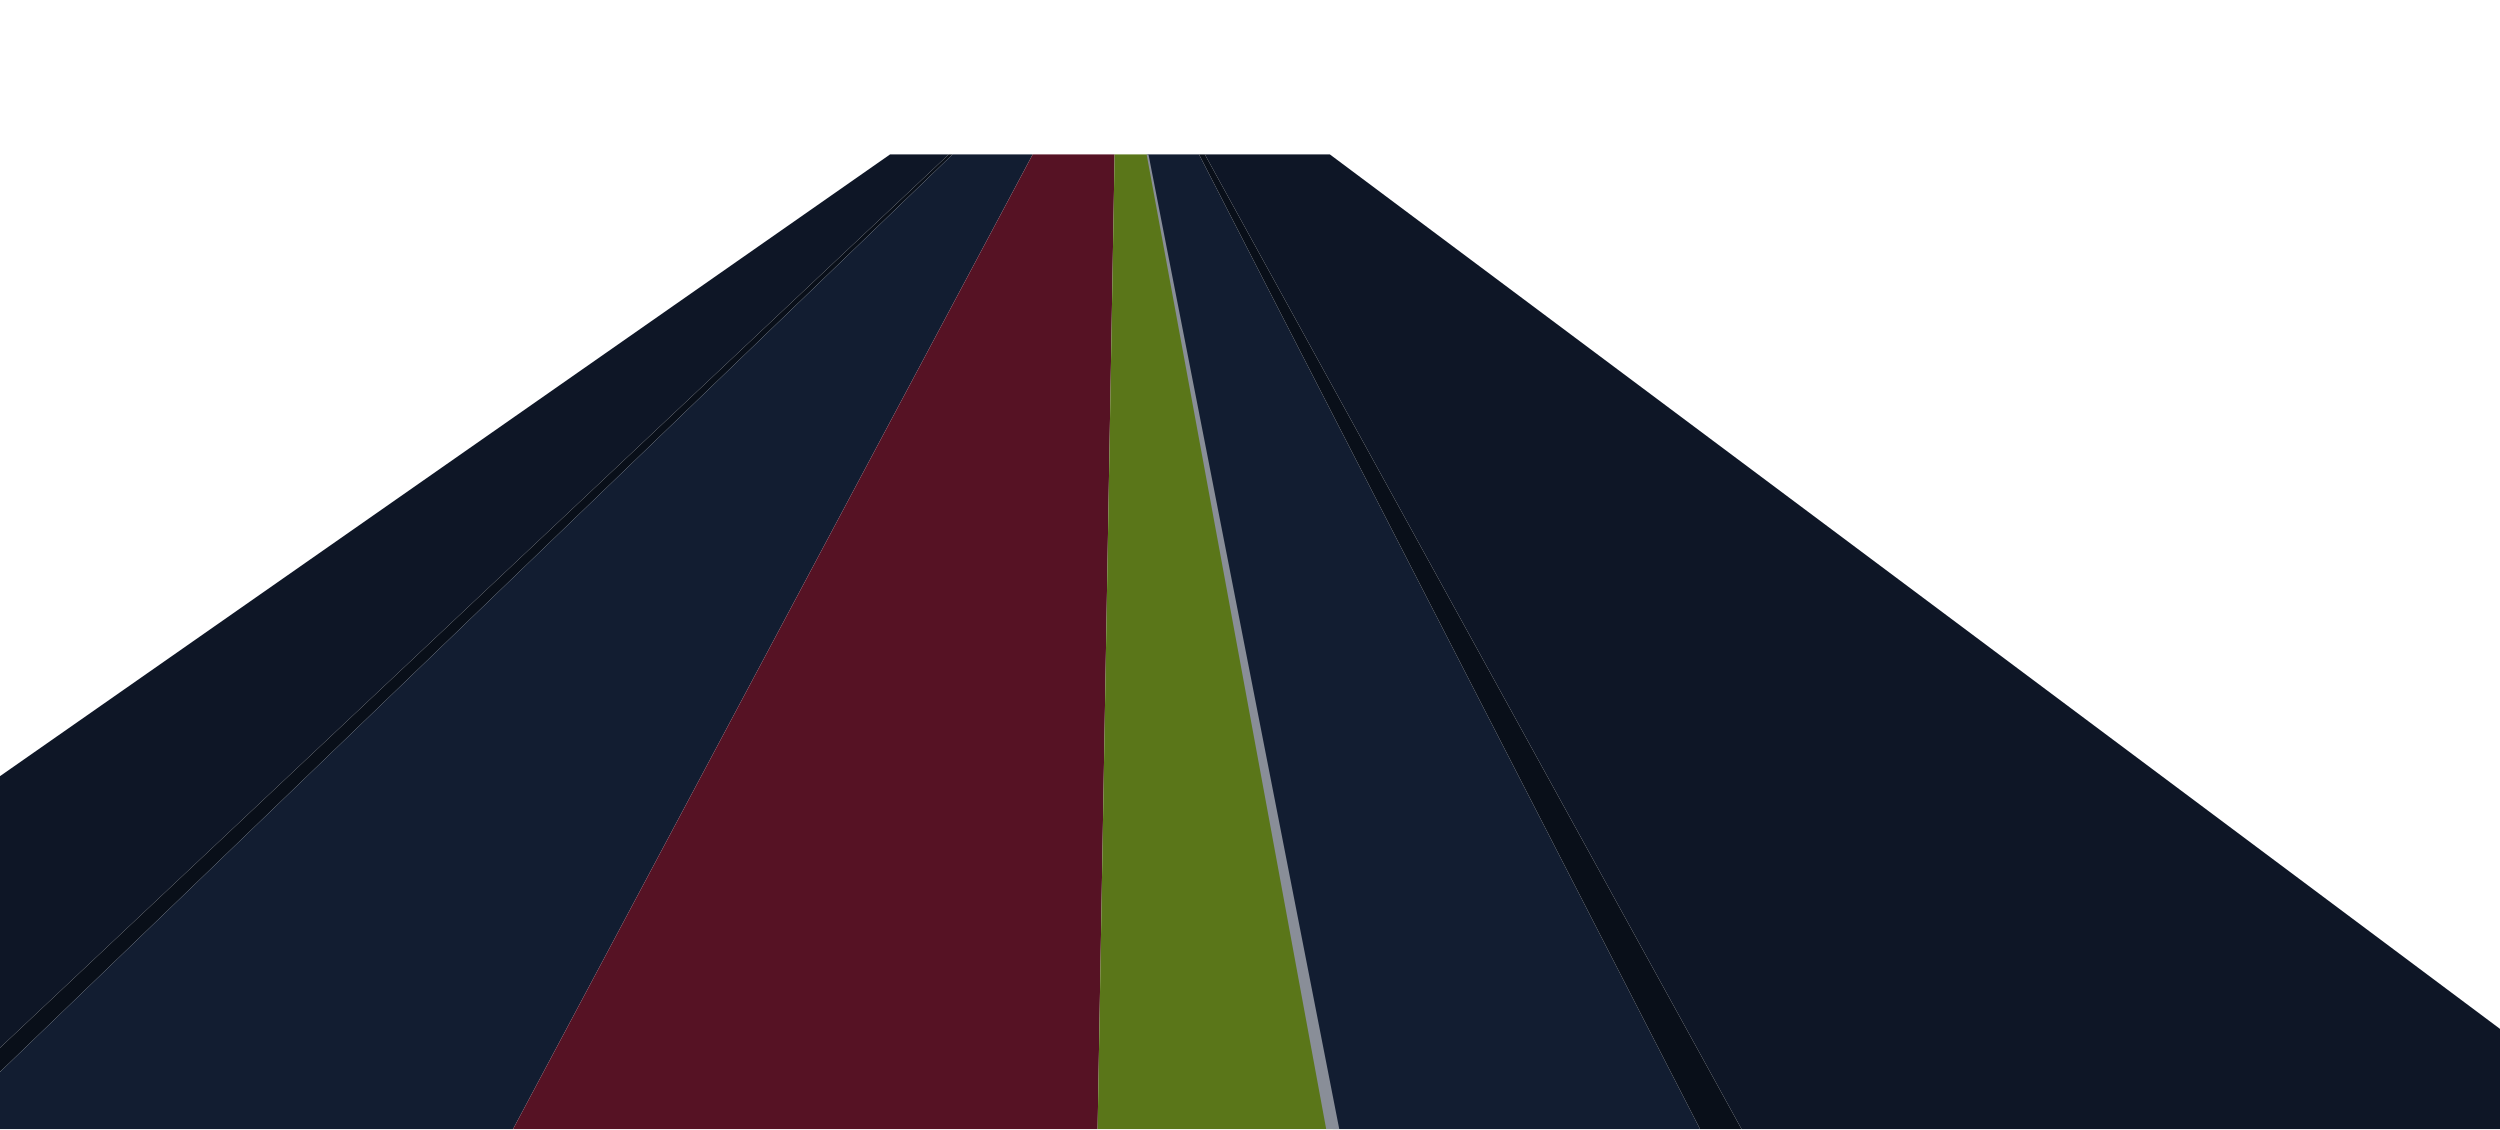
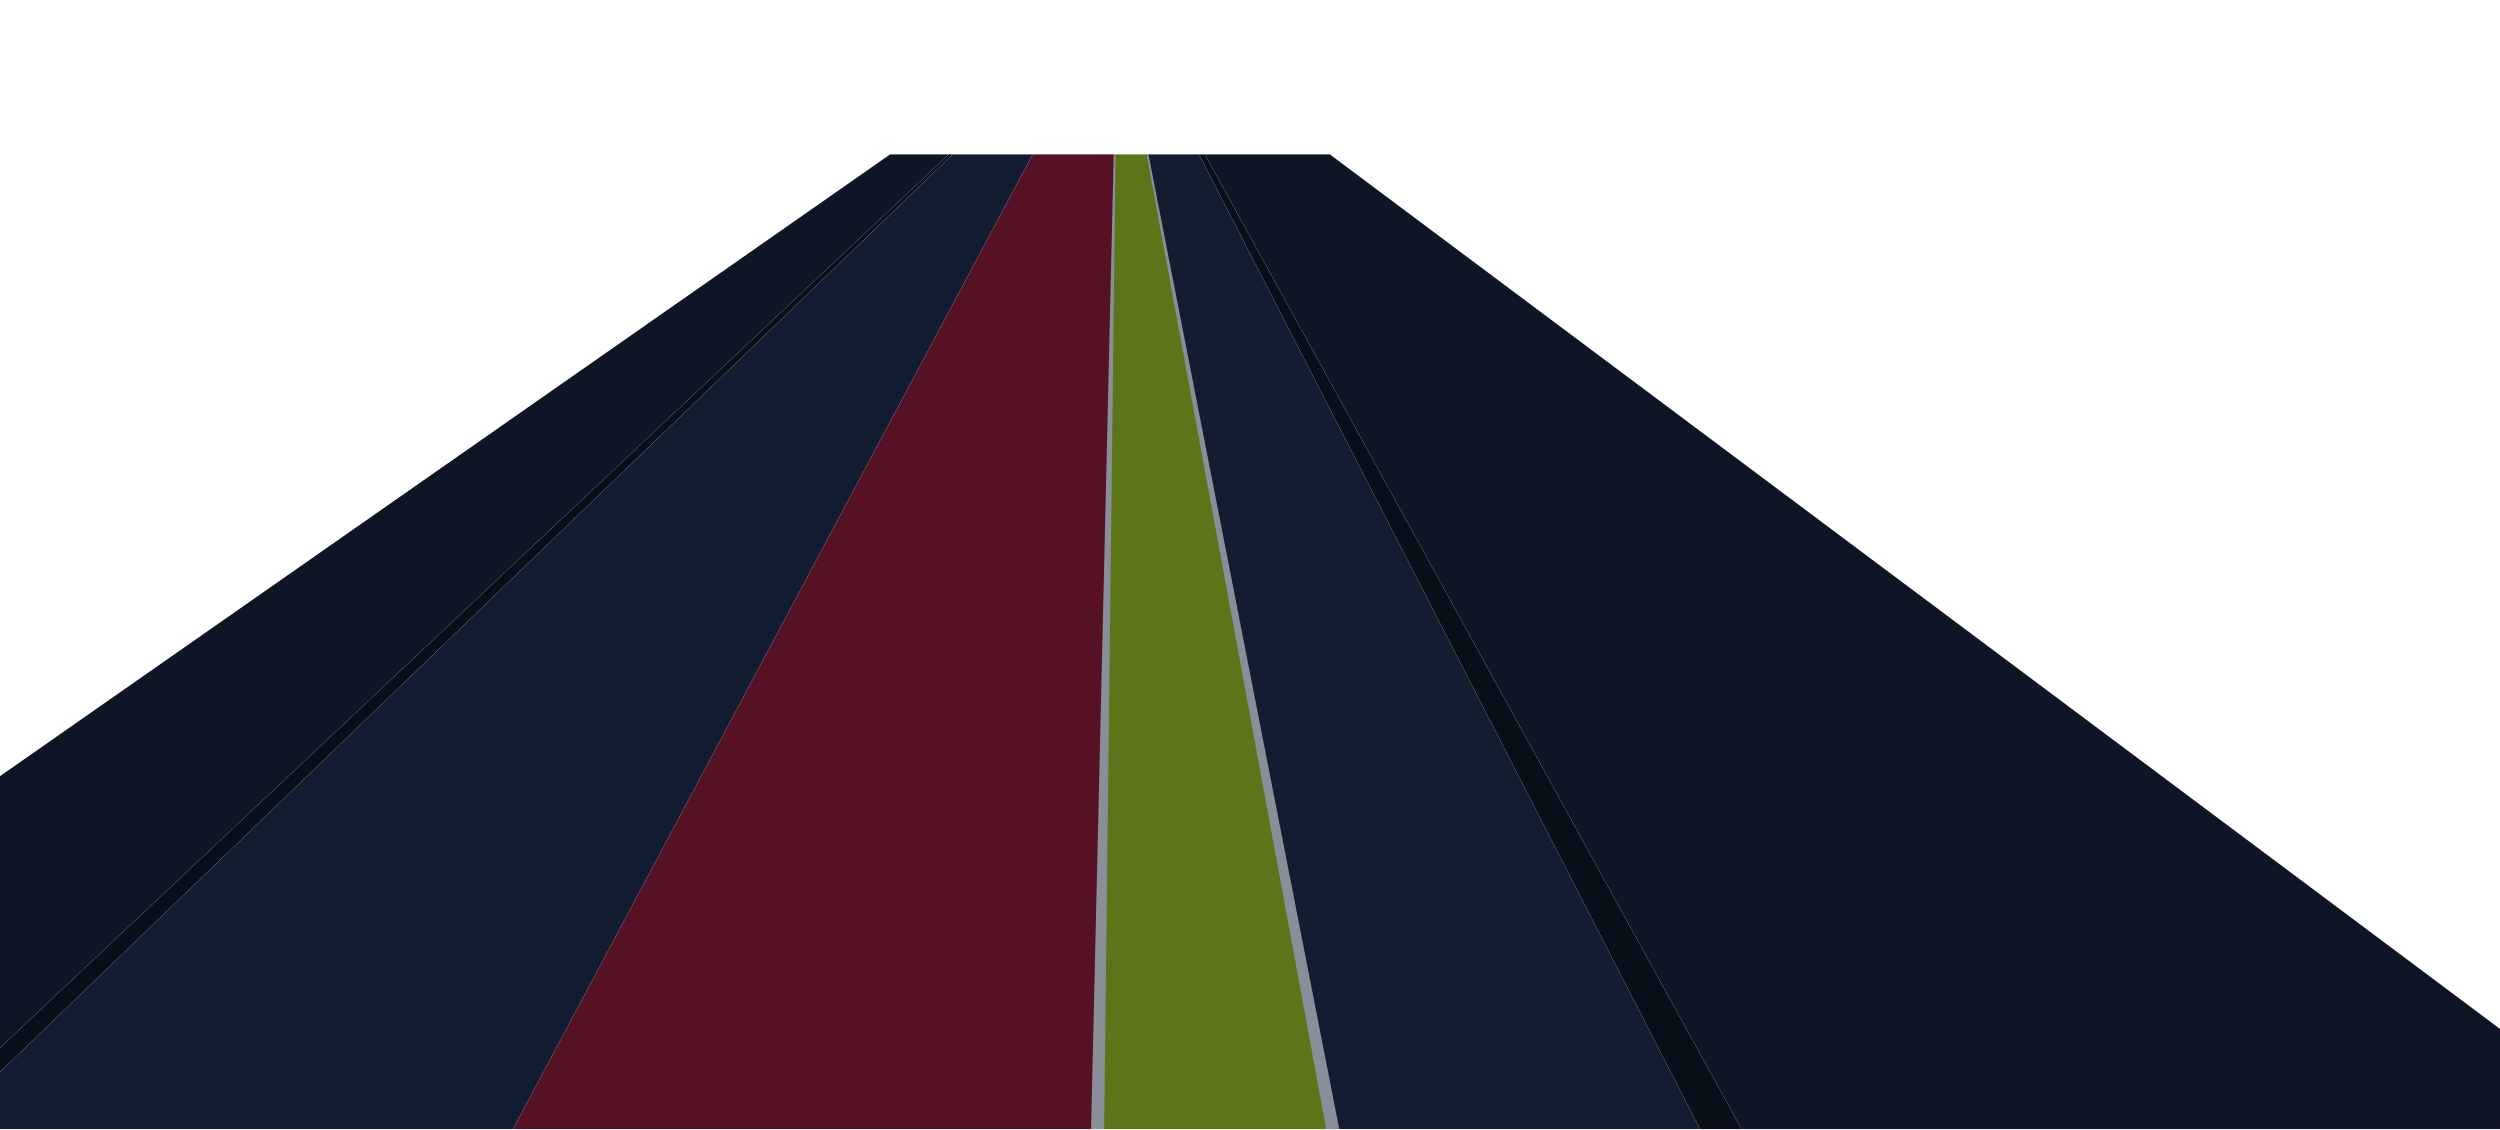
<svg xmlns="http://www.w3.org/2000/svg" id="Background" viewBox="0 0 1366 617.284">
  <defs>
    <style>
      .cls-1 {
        fill: none;
      }

      .cls-2 {
        fill: #898e98;
      }

      .cls-3 {
        fill: #090f19;
      }

      .cls-4 {
        fill: #5a7619;
      }

      .cls-5 {
        fill: #121d31;
      }

      .cls-6 {
        clip-path: url(#clippath);
      }

      .cls-7 {
        fill: #0e1626;
      }

      .cls-8 {
        fill: #561224;
      }
    </style>
    <clipPath id="clippath">
      <rect class="cls-1" x="0" y="-.741" width="1366" height="617.676" />
    </clipPath>
  </defs>
  <g class="cls-6">
    <g>
      <polygon class="cls-7" points="-47.177 616.935 -276.07 616.935 486.333 84.364 518.399 84.364 -47.177 616.935" />
      <polygon class="cls-3" points="-32.399 616.935 -47.177 616.935 518.399 84.364 520.469 84.364 -32.399 616.935" />
      <polygon class="cls-5" points="280.321 616.935 -32.399 616.935 520.469 84.364 564.278 84.364 280.321 616.935" />
      <polygon class="cls-8" points="599.733 616.935 280.321 616.935 564.278 84.364 609.024 84.364 599.733 616.935" />
      <polygon class="cls-4" points="728.2 616.935 599.733 616.935 609.024 84.364 627.021 84.364 728.2 616.935" />
      <polygon class="cls-5" points="928.9 616.935 728.2 616.935 627.021 84.364 655.137 84.364 928.9 616.935" />
      <polygon class="cls-7" points="1439.258 616.935 951.589 616.935 658.316 84.364 726.634 84.364 1439.258 616.935" />
+       <polygon class="cls-2" points="603.302 616.938 596.164 616.938 608.524 84.364 609.524 84.364 603.302 616.938" />
      <polygon class="cls-2" points="731.771 616.938 724.632 616.938 626.521 84.364 627.521 84.364 731.771 616.938" />
      <polygon class="cls-3" points="951.589 616.935 928.9 616.935 655.137 84.364 658.316 84.364 951.589 616.935" />
    </g>
  </g>
</svg>
